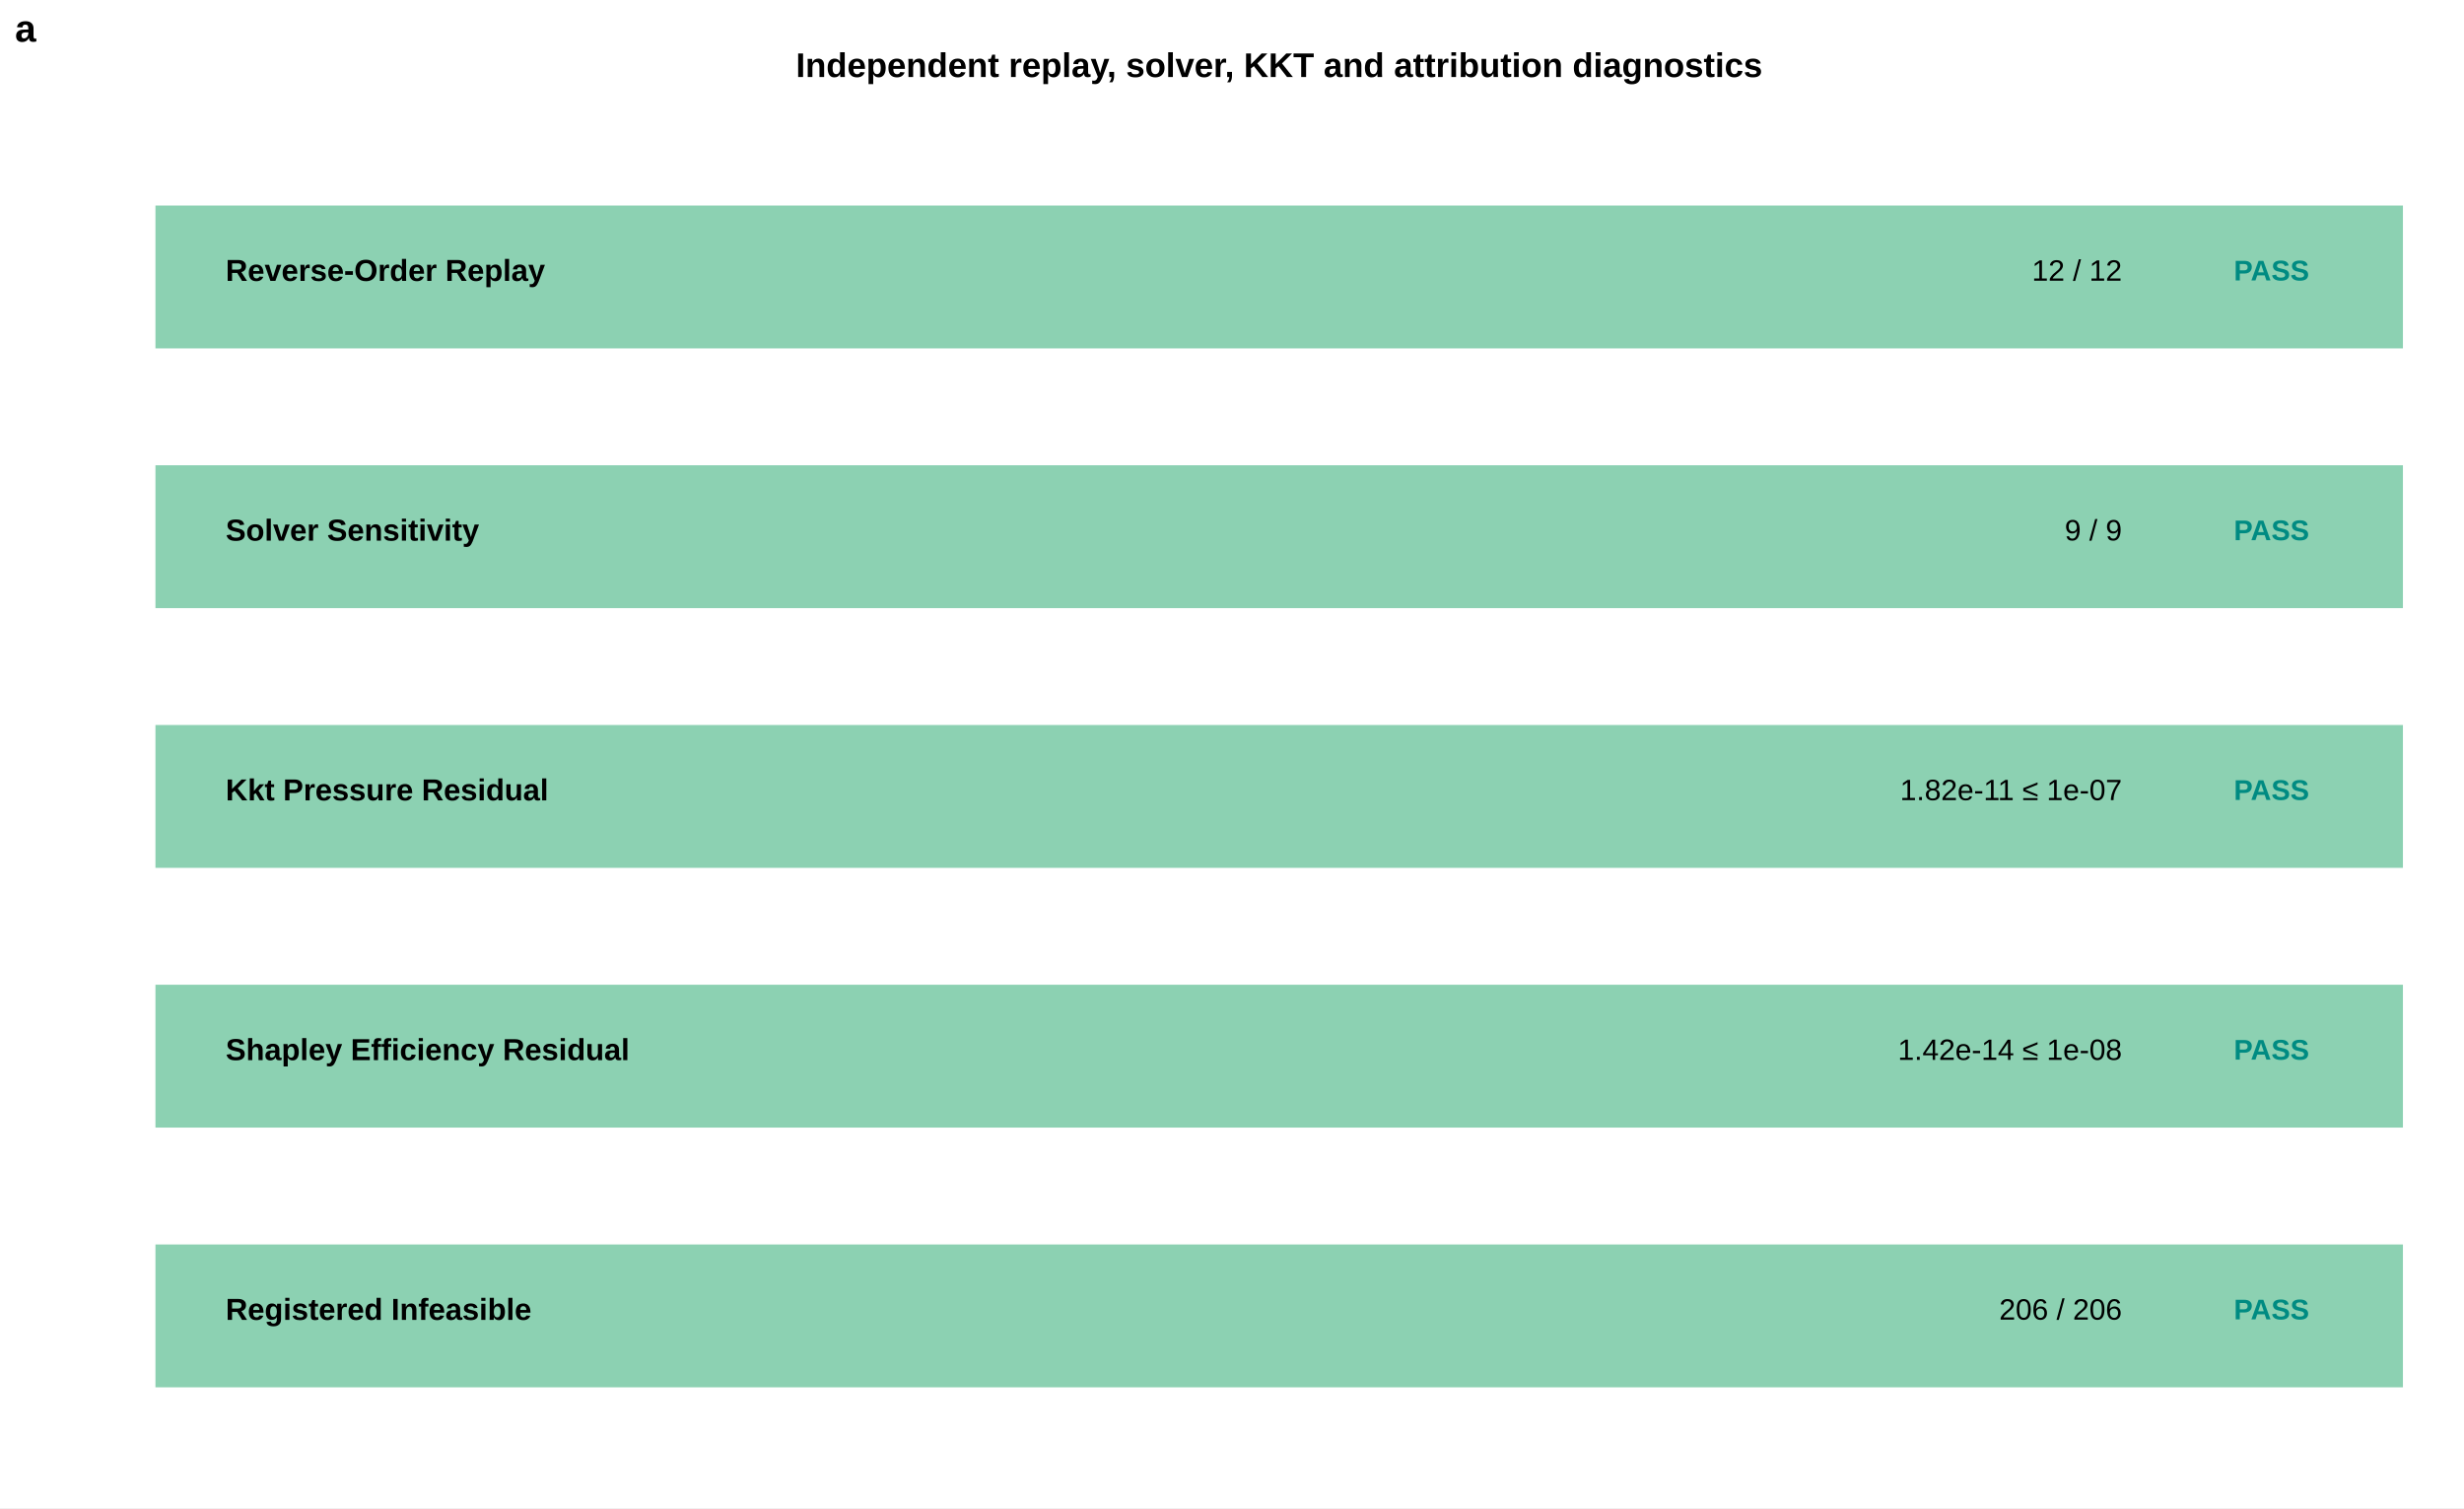
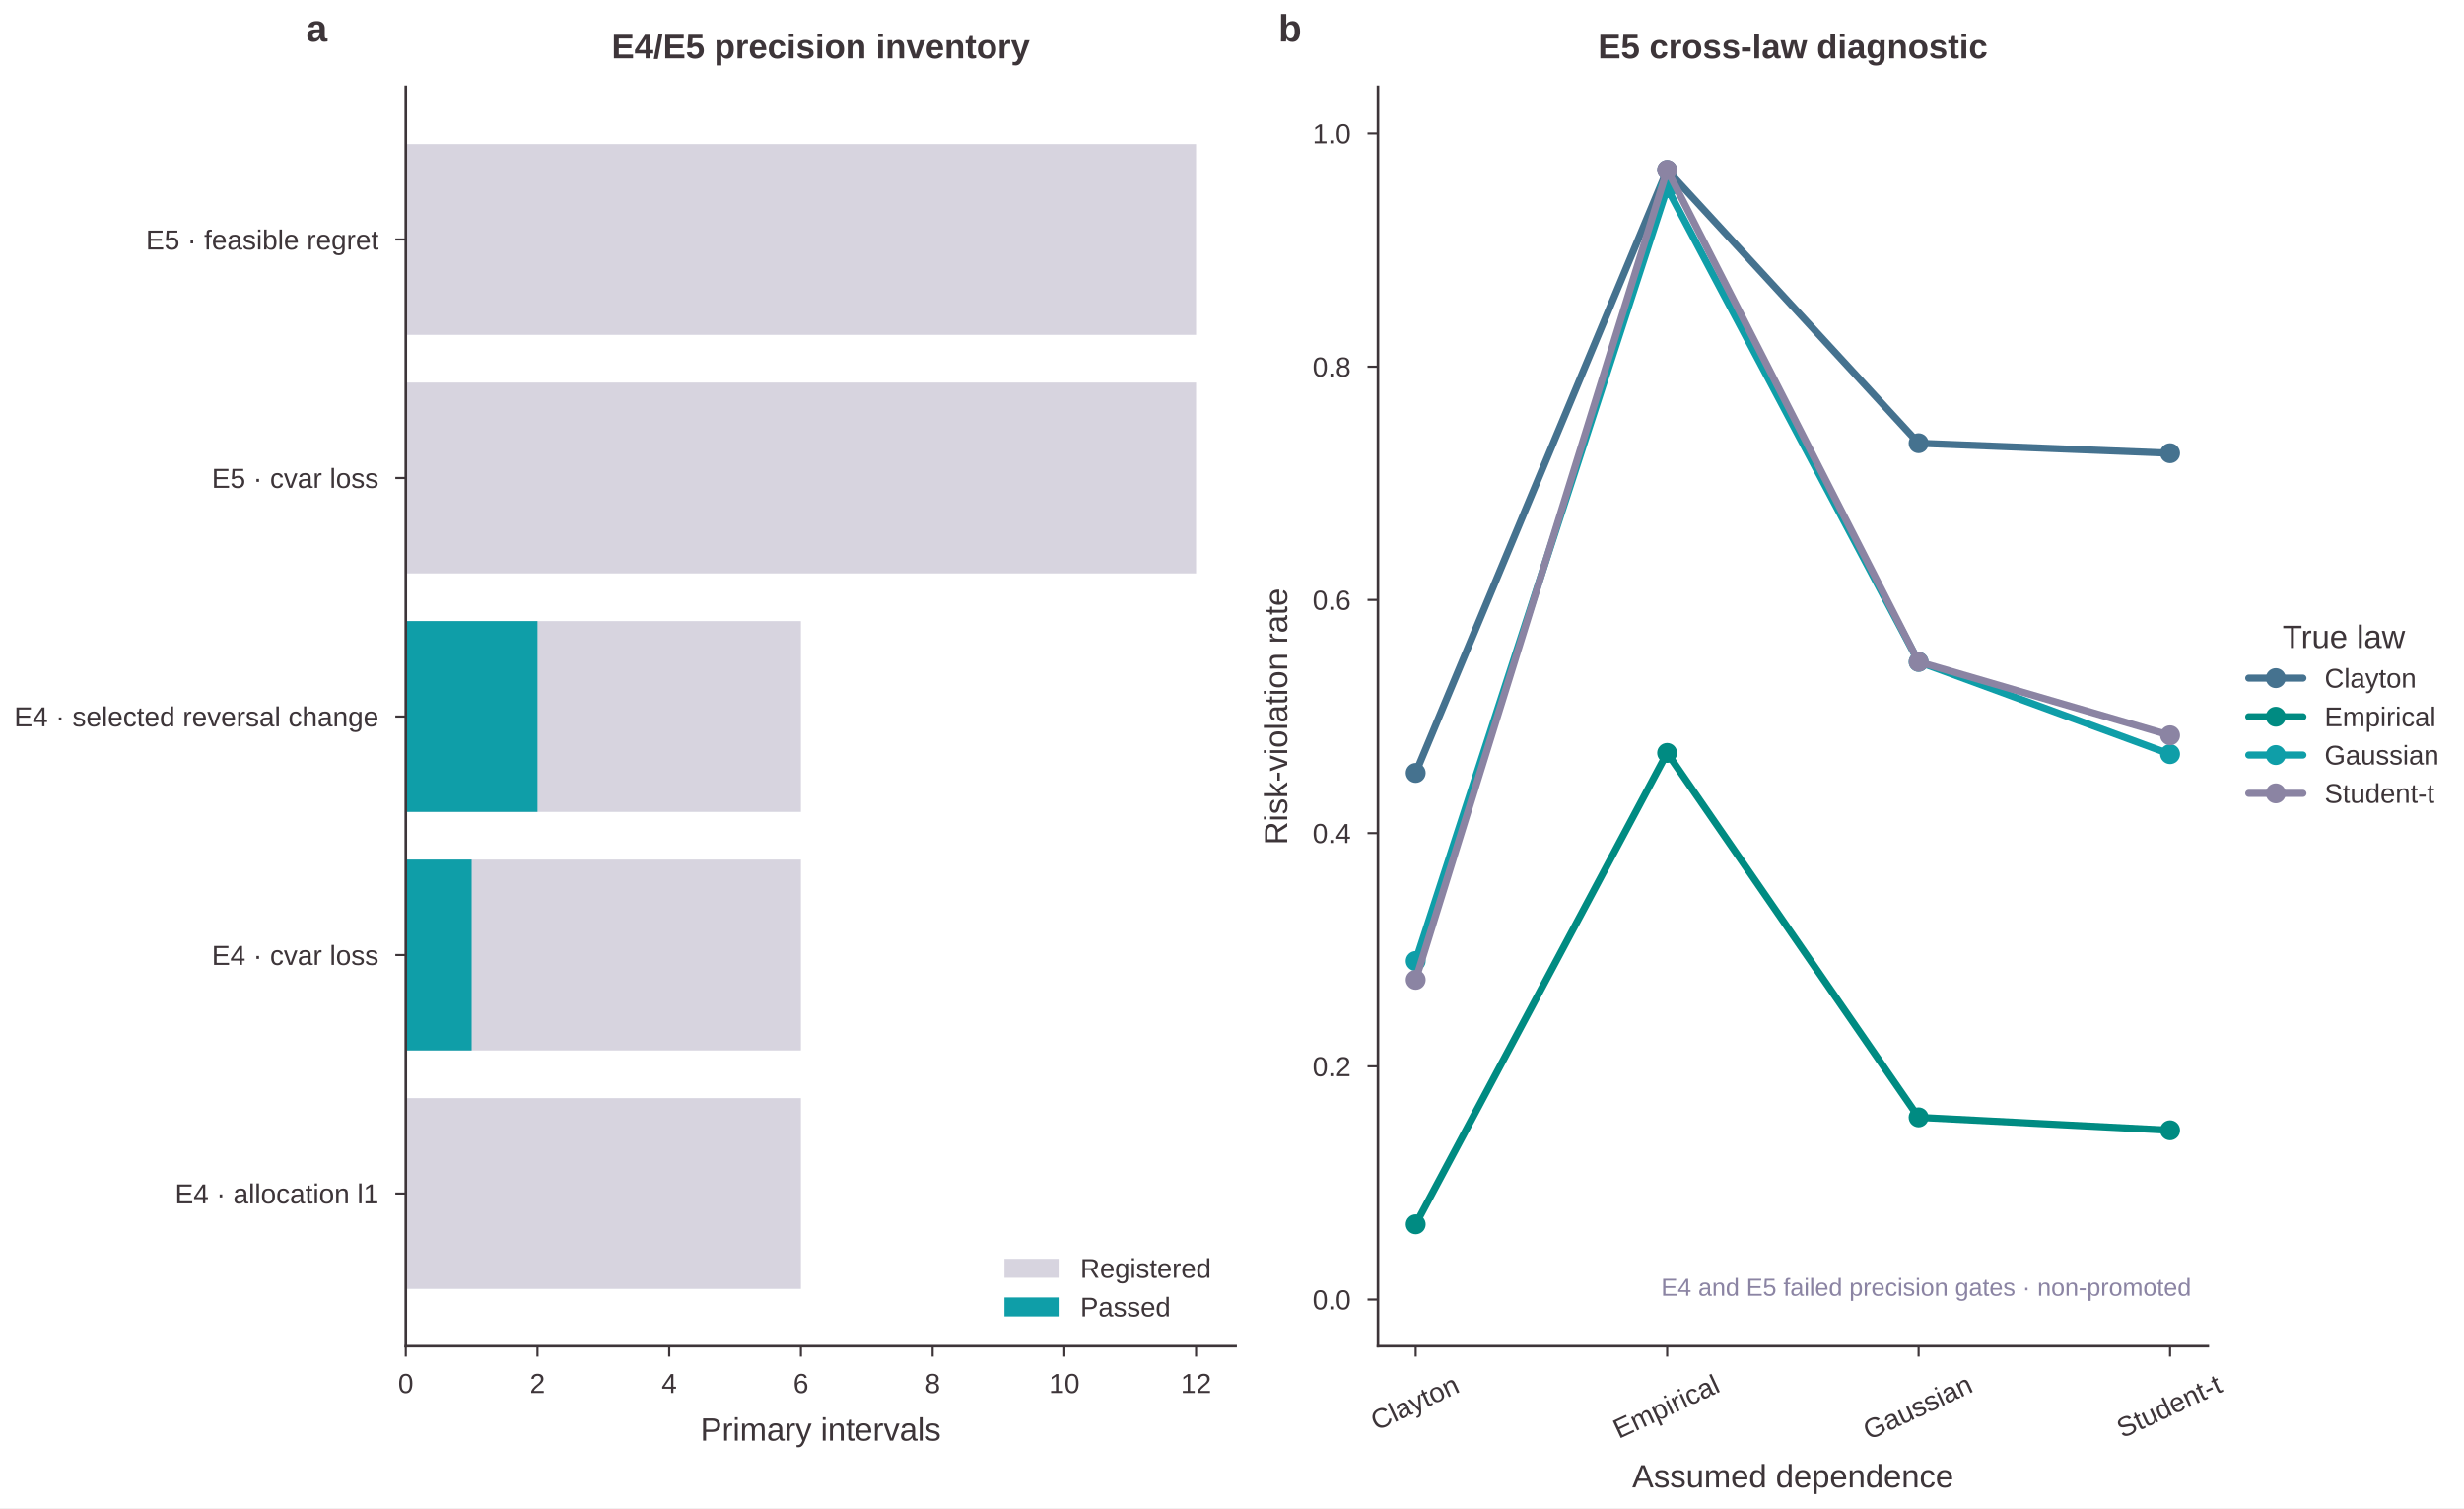
- <svg xmlns="http://www.w3.org/2000/svg" width="518.74pt" height="317.48pt" viewBox="0 0 518.74 317.48" version="1.1">
+ <svg xmlns="http://www.w3.org/2000/svg" xmlns:xlink="http://www.w3.org/1999/xlink" width="518.74pt" height="317.48pt" viewBox="0 0 518.74 317.48" version="1.1">
  <defs>
    <style type="text/css">*{stroke-linejoin: round; stroke-linecap: butt}</style>
  </defs>
  <g id="figure_1">
    <g id="patch_1">
      <path d="M 0 317.48 L 518.74 317.48 L 518.74 0 L 0 0 z " style="fill: #ffffff" />
    </g>
    <g id="axes_1">
      <g id="patch_2">
-         <path d="M 32.724 73.343 L 505.882 73.343 L 505.882 43.269 L 32.724 43.269 z " clip-path="url(#pa401fd4849)" style="fill: #8cd1b2" />
+         <path d="M 85.426 283.399 L 260.122 283.399 L 260.122 18.278 L 85.426 18.278 z " style="fill: #ffffff" />
      </g>
      <g id="patch_3">
-         <path d="M 32.724 128.023 L 505.882 128.023 L 505.882 97.949 L 32.724 97.949 z " clip-path="url(#pa401fd4849)" style="fill: #8cd1b2" />
+         <path d="M 85.426 271.348 L 168.614 271.348 L 168.614 231.178 L 85.426 231.178 z " clip-path="url(#pb77af821e4)" style="fill: #8b84a3; opacity: 0.35" />
      </g>
      <g id="patch_4">
-         <path d="M 32.724 182.702 L 505.882 182.702 L 505.882 152.629 L 32.724 152.629 z " clip-path="url(#pa401fd4849)" style="fill: #8cd1b2" />
+         <path d="M 85.426 221.136 L 168.614 221.136 L 168.614 180.966 L 85.426 180.966 z " clip-path="url(#pb77af821e4)" style="fill: #8b84a3; opacity: 0.35" />
      </g>
      <g id="patch_5">
-         <path d="M 32.724 237.382 L 505.882 237.382 L 505.882 207.308 L 32.724 207.308 z " clip-path="url(#pa401fd4849)" style="fill: #8cd1b2" />
+         <path d="M 85.426 170.924 L 168.614 170.924 L 168.614 130.754 L 85.426 130.754 z " clip-path="url(#pb77af821e4)" style="fill: #8b84a3; opacity: 0.35" />
      </g>
      <g id="patch_6">
-         <path d="M 32.724 292.061 L 505.882 292.061 L 505.882 261.988 L 32.724 261.988 z " clip-path="url(#pa401fd4849)" style="fill: #8cd1b2" />
-       </g>
-       <g id="text_1">
-         <text style="font: 700 8px 'Arial', 'DejaVu Sans', 'Liberation Sans', sans-serif; text-anchor: start" x="3.152" y="8.774" transform="rotate(-0 3.151656 8.773633)">a</text>
-       </g>
-       <g id="text_2">
-         <text style="font: 600 6.4px 'Arial', 'DejaVu Sans', 'Liberation Sans', sans-serif; text-anchor: start" x="47.51" y="59.142" transform="rotate(-0 47.51026 59.14216)">Reverse-Order Replay</text>
-       </g>
-       <g id="text_3">
-         <text style="font: 6.2px 'Arial', 'DejaVu Sans', 'Liberation Sans', sans-serif; text-anchor: end" x="446.738" y="59.089" transform="rotate(-0 446.7377 59.08896)">12 / 12</text>
-       </g>
-       <g id="text_4">
-         <text style="fill: #008b82; font: 700 6px 'Arial', 'DejaVu Sans', 'Liberation Sans', sans-serif; text-anchor: end" x="486.168" y="59.041" transform="rotate(-0 486.1675 59.04147)">PASS</text>
-       </g>
-       <g id="text_5">
-         <text style="font: 600 6.4px 'Arial', 'DejaVu Sans', 'Liberation Sans', sans-serif; text-anchor: start" x="47.51" y="113.822" transform="rotate(-0 47.51026 113.8217)">Solver Sensitivity</text>
-       </g>
-       <g id="text_6">
-         <text style="font: 6.2px 'Arial', 'DejaVu Sans', 'Liberation Sans', sans-serif; text-anchor: end" x="446.738" y="113.769" transform="rotate(-0 446.7377 113.7685)">9 / 9</text>
-       </g>
-       <g id="text_7">
-         <text style="fill: #008b82; font: 700 6px 'Arial', 'DejaVu Sans', 'Liberation Sans', sans-serif; text-anchor: end" x="486.168" y="113.721" transform="rotate(-0 486.1675 113.721)">PASS</text>
-       </g>
-       <g id="text_8">
-         <text style="font: 600 6.4px 'Arial', 'DejaVu Sans', 'Liberation Sans', sans-serif; text-anchor: start" x="47.51" y="168.504" transform="rotate(-0 47.51026 168.5043)">Kkt Pressure Residual</text>
-       </g>
-       <g id="text_9">
-         <text style="font: 6.2px 'Arial', 'DejaVu Sans', 'Liberation Sans', sans-serif; text-anchor: end" x="446.738" y="168.448" transform="rotate(-0 446.7377 168.4481)">1.82e-11 ≤ 1e-07</text>
-       </g>
-       <g id="text_10">
-         <text style="fill: #008b82; font: 700 6px 'Arial', 'DejaVu Sans', 'Liberation Sans', sans-serif; text-anchor: end" x="486.168" y="168.401" transform="rotate(-0 486.1675 168.4006)">PASS</text>
-       </g>
-       <g id="text_11">
-         <text style="font: 600 6.4px 'Arial', 'DejaVu Sans', 'Liberation Sans', sans-serif; text-anchor: start" x="47.51" y="223.181" transform="rotate(-0 47.51026 223.1808)">Shapley Efficiency Residual</text>
-       </g>
-       <g id="text_12">
-         <text style="font: 6.2px 'Arial', 'DejaVu Sans', 'Liberation Sans', sans-serif; text-anchor: end" x="446.738" y="223.128" transform="rotate(-0 446.7377 223.1276)">1.42e-14 ≤ 1e-08</text>
-       </g>
-       <g id="text_13">
-         <text style="fill: #008b82; font: 700 6px 'Arial', 'DejaVu Sans', 'Liberation Sans', sans-serif; text-anchor: end" x="486.168" y="223.08" transform="rotate(-0 486.1675 223.0801)">PASS</text>
+         <path d="M 85.426 120.711 L 251.803 120.711 L 251.803 80.541 L 85.426 80.541 z " clip-path="url(#pb77af821e4)" style="fill: #8b84a3; opacity: 0.35" />
+       </g>
+       <g id="patch_7">
+         <path d="M 85.426 70.499 L 251.803 70.499 L 251.803 30.329 L 85.426 30.329 z " clip-path="url(#pb77af821e4)" style="fill: #8b84a3; opacity: 0.35" />
+       </g>
+       <g id="patch_8">
+         <path d="M 85.426 271.348 L 85.426 271.348 L 85.426 231.178 L 85.426 231.178 z " clip-path="url(#pb77af821e4)" style="fill: #0f9ea8" />
+       </g>
+       <g id="patch_9">
+         <path d="M 85.426 221.136 L 99.291 221.136 L 99.291 180.966 L 85.426 180.966 z " clip-path="url(#pb77af821e4)" style="fill: #0f9ea8" />
+       </g>
+       <g id="patch_10">
+         <path d="M 85.426 170.924 L 113.156 170.924 L 113.156 130.754 L 85.426 130.754 z " clip-path="url(#pb77af821e4)" style="fill: #0f9ea8" />
+       </g>
+       <g id="patch_11">
+         <path d="M 85.426 120.711 L 85.426 120.711 L 85.426 80.541 L 85.426 80.541 z " clip-path="url(#pb77af821e4)" style="fill: #0f9ea8" />
+       </g>
+       <g id="patch_12">
+         <path d="M 85.426 70.499 L 85.426 70.499 L 85.426 30.329 L 85.426 30.329 z " clip-path="url(#pb77af821e4)" style="fill: #0f9ea8" />
+       </g>
+       <g id="matplotlib.axis_1">
+         <g id="xtick_1">
+           <g id="line2d_1">
+             <defs>
+               <path id="m08f2122a7f" d="M 0 0 L 0 2.2 " style="stroke: #3d3539; stroke-width: 0.45" />
+             </defs>
+             <g>
+               <use xlink:href="#m08f2122a7f" x="85.426" y="283.399" style="fill: #3d3539; stroke: #3d3539; stroke-width: 0.45" />
+             </g>
+           </g>
+           <g id="text_1">
+             <text style="fill: #3d3539; font: 5.8px 'Arial', 'DejaVu Sans', 'Liberation Sans', sans-serif; text-anchor: middle" x="85.426" y="293.251" transform="rotate(-0 85.42608 293.2508)">0</text>
+           </g>
+         </g>
+         <g id="xtick_2">
+           <g id="line2d_2">
+             <g>
+               <use xlink:href="#m08f2122a7f" x="113.156" y="283.399" style="fill: #3d3539; stroke: #3d3539; stroke-width: 0.45" />
+             </g>
+           </g>
+           <g id="text_2">
+             <text style="fill: #3d3539; font: 5.8px 'Arial', 'DejaVu Sans', 'Liberation Sans', sans-serif; text-anchor: middle" x="113.156" y="293.251" transform="rotate(-0 113.1556 293.2508)">2</text>
+           </g>
+         </g>
+         <g id="xtick_3">
+           <g id="line2d_3">
+             <g>
+               <use xlink:href="#m08f2122a7f" x="140.885" y="283.399" style="fill: #3d3539; stroke: #3d3539; stroke-width: 0.45" />
+             </g>
+           </g>
+           <g id="text_3">
+             <text style="fill: #3d3539; font: 5.8px 'Arial', 'DejaVu Sans', 'Liberation Sans', sans-serif; text-anchor: middle" x="140.885" y="293.251" transform="rotate(-0 140.885 293.2508)">4</text>
+           </g>
+         </g>
+         <g id="xtick_4">
+           <g id="line2d_4">
+             <g>
+               <use xlink:href="#m08f2122a7f" x="168.614" y="283.399" style="fill: #3d3539; stroke: #3d3539; stroke-width: 0.45" />
+             </g>
+           </g>
+           <g id="text_4">
+             <text style="fill: #3d3539; font: 5.8px 'Arial', 'DejaVu Sans', 'Liberation Sans', sans-serif; text-anchor: middle" x="168.614" y="293.251" transform="rotate(-0 168.6145 293.2508)">6</text>
+           </g>
+         </g>
+         <g id="xtick_5">
+           <g id="line2d_5">
+             <g>
+               <use xlink:href="#m08f2122a7f" x="196.344" y="283.399" style="fill: #3d3539; stroke: #3d3539; stroke-width: 0.45" />
+             </g>
+           </g>
+           <g id="text_5">
+             <text style="fill: #3d3539; font: 5.8px 'Arial', 'DejaVu Sans', 'Liberation Sans', sans-serif; text-anchor: middle" x="196.344" y="293.251" transform="rotate(-0 196.344 293.2508)">8</text>
+           </g>
+         </g>
+         <g id="xtick_6">
+           <g id="line2d_6">
+             <g>
+               <use xlink:href="#m08f2122a7f" x="224.073" y="283.399" style="fill: #3d3539; stroke: #3d3539; stroke-width: 0.45" />
+             </g>
+           </g>
+           <g id="text_6">
+             <text style="fill: #3d3539; font: 5.8px 'Arial', 'DejaVu Sans', 'Liberation Sans', sans-serif; text-anchor: middle" x="224.073" y="293.251" transform="rotate(-0 224.0734 293.2508)">10</text>
+           </g>
+         </g>
+         <g id="xtick_7">
+           <g id="line2d_7">
+             <g>
+               <use xlink:href="#m08f2122a7f" x="251.803" y="283.399" style="fill: #3d3539; stroke: #3d3539; stroke-width: 0.45" />
+             </g>
+           </g>
+           <g id="text_7">
+             <text style="fill: #3d3539; font: 5.8px 'Arial', 'DejaVu Sans', 'Liberation Sans', sans-serif; text-anchor: middle" x="251.803" y="293.251" transform="rotate(-0 251.8029 293.2508)">12</text>
+           </g>
+         </g>
+         <g id="text_8">
+           <text style="fill: #3d3539; font: 6.8px 'Arial', 'DejaVu Sans', 'Liberation Sans', sans-serif; text-anchor: middle" x="172.774" y="303.271" transform="rotate(-0 172.7739 303.2708)">Primary intervals</text>
+         </g>
+       </g>
+       <g id="matplotlib.axis_2">
+         <g id="ytick_1">
+           <g id="line2d_8">
+             <defs>
+               <path id="mf7b29f6e36" d="M 0 0 L -2.2 0 " style="stroke: #3d3539; stroke-width: 0.45" />
+             </defs>
+             <g>
+               <use xlink:href="#mf7b29f6e36" x="85.426" y="251.263" style="fill: #3d3539; stroke: #3d3539; stroke-width: 0.45" />
+             </g>
+           </g>
+           <g id="text_9">
+             <text style="fill: #3d3539; font: 5.8px 'Arial', 'DejaVu Sans', 'Liberation Sans', sans-serif; text-anchor: end" x="79.726" y="253.339" transform="rotate(-0 79.72608 253.3391)">E4 · allocation l1</text>
+           </g>
+         </g>
+         <g id="ytick_2">
+           <g id="line2d_9">
+             <g>
+               <use xlink:href="#mf7b29f6e36" x="85.426" y="201.051" style="fill: #3d3539; stroke: #3d3539; stroke-width: 0.45" />
+             </g>
+           </g>
+           <g id="text_10">
+             <text style="fill: #3d3539; font: 5.8px 'Arial', 'DejaVu Sans', 'Liberation Sans', sans-serif; text-anchor: end" x="79.726" y="203.127" transform="rotate(-0 79.72608 203.1267)">E4 · cvar loss</text>
+           </g>
+         </g>
+         <g id="ytick_3">
+           <g id="line2d_10">
+             <g>
+               <use xlink:href="#mf7b29f6e36" x="85.426" y="150.839" style="fill: #3d3539; stroke: #3d3539; stroke-width: 0.45" />
+             </g>
+           </g>
+           <g id="text_11">
+             <text style="fill: #3d3539; font: 5.8px 'Arial', 'DejaVu Sans', 'Liberation Sans', sans-serif; text-anchor: end" x="79.726" y="152.914" transform="rotate(-0 79.72608 152.9144)">E4 · selected reversal change</text>
+           </g>
+         </g>
+         <g id="ytick_4">
+           <g id="line2d_11">
+             <g>
+               <use xlink:href="#mf7b29f6e36" x="85.426" y="100.626" style="fill: #3d3539; stroke: #3d3539; stroke-width: 0.45" />
+             </g>
+           </g>
+           <g id="text_12">
+             <text style="fill: #3d3539; font: 5.8px 'Arial', 'DejaVu Sans', 'Liberation Sans', sans-serif; text-anchor: end" x="79.726" y="102.702" transform="rotate(-0 79.72608 102.7021)">E5 · cvar loss</text>
+           </g>
+         </g>
+         <g id="ytick_5">
+           <g id="line2d_12">
+             <g>
+               <use xlink:href="#mf7b29f6e36" x="85.426" y="50.414" style="fill: #3d3539; stroke: #3d3539; stroke-width: 0.45" />
+             </g>
+           </g>
+           <g id="text_13">
+             <text style="fill: #3d3539; font: 5.8px 'Arial', 'DejaVu Sans', 'Liberation Sans', sans-serif; text-anchor: end" x="79.726" y="52.525" transform="rotate(-0 79.72608 52.52506)">E5 · feasible regret</text>
+           </g>
+         </g>
+       </g>
+       <g id="patch_13">
+         <path d="M 85.426 283.399 L 85.426 18.278 " style="fill: none; stroke: #3d3539; stroke-width: 0.55; stroke-linejoin: miter; stroke-linecap: square" />
+       </g>
+       <g id="patch_14">
+         <path d="M 85.426 283.399 L 260.122 283.399 " style="fill: none; stroke: #3d3539; stroke-width: 0.55; stroke-linejoin: miter; stroke-linecap: square" />
      </g>
      <g id="text_14">
-         <text style="font: 600 6.4px 'Arial', 'DejaVu Sans', 'Liberation Sans', sans-serif; text-anchor: start" x="47.51" y="277.86" transform="rotate(-0 47.51026 277.8604)">Registered Infeasible</text>
+         <text style="fill: #3d3539; font: 700 8px 'Arial', 'DejaVu Sans', 'Liberation Sans', sans-serif; text-anchor: start" x="64.463" y="8.746" transform="rotate(-0 64.4626 8.74566)">a</text>
      </g>
      <g id="text_15">
-         <text style="font: 6.2px 'Arial', 'DejaVu Sans', 'Liberation Sans', sans-serif; text-anchor: end" x="446.738" y="277.807" transform="rotate(-0 446.7377 277.8072)">206 / 206</text>
-       </g>
-       <g id="text_16">
-         <text style="fill: #008b82; font: 700 6px 'Arial', 'DejaVu Sans', 'Liberation Sans', sans-serif; text-anchor: end" x="486.168" y="277.76" transform="rotate(-0 486.1675 277.7597)">PASS</text>
-       </g>
-       <g id="text_17">
-         <text style="font: 600 7.2px 'Arial', 'DejaVu Sans', 'Liberation Sans', sans-serif; text-anchor: middle" x="269.303" y="16.21" transform="rotate(-0 269.3033 16.21047)">Independent replay, solver, KKT and attribution diagnostics</text>
+         <text style="fill: #3d3539; font: 600 7.2px 'Arial', 'DejaVu Sans', 'Liberation Sans', sans-serif; text-anchor: middle" x="172.774" y="12.278" transform="rotate(-0 172.7739 12.27805)">E4/E5 precision inventory</text>
+       </g>
+       <g id="legend_1">
+         <g id="patch_15">
+           <path d="M 211.469 269.007 L 222.869 269.007 L 222.869 265.017 L 211.469 265.017 z " style="fill: #8b84a3; opacity: 0.35" />
+         </g>
+         <g id="text_16">
+           <text style="fill: #3d3539; font: 5.7px 'Arial', 'DejaVu Sans', 'Liberation Sans', sans-serif; text-anchor: start" x="227.429" y="269.007" transform="rotate(-0 227.4287 269.0067)">Registered</text>
+         </g>
+         <g id="patch_16">
+           <path d="M 211.469 277.136 L 222.869 277.136 L 222.869 273.146 L 211.469 273.146 z " style="fill: #0f9ea8" />
+         </g>
+         <g id="text_17">
+           <text style="fill: #3d3539; font: 5.7px 'Arial', 'DejaVu Sans', 'Liberation Sans', sans-serif; text-anchor: start" x="227.429" y="277.136" transform="rotate(-0 227.4287 277.1363)">Passed</text>
+         </g>
+       </g>
+     </g>
+     <g id="axes_2">
+       <g id="patch_17">
+         <path d="M 290.103 283.399 L 464.799 283.399 L 464.799 18.278 L 290.103 18.278 z " style="fill: #ffffff" />
+       </g>
+       <g id="matplotlib.axis_3">
+         <g id="xtick_8">
+           <g id="line2d_13">
+             <g>
+               <use xlink:href="#m08f2122a7f" x="298.044" y="283.399" style="fill: #3d3539; stroke: #3d3539; stroke-width: 0.45" />
+             </g>
+           </g>
+           <g id="text_18">
+             <text style="fill: #3d3539; font: 5.8px 'Arial', 'DejaVu Sans', 'Liberation Sans', sans-serif" transform="translate(289.7668 301.2365) rotate(-25)">Clayton</text>
+           </g>
+         </g>
+         <g id="xtick_9">
+           <g id="line2d_14">
+             <g>
+               <use xlink:href="#m08f2122a7f" x="350.982" y="283.399" style="fill: #3d3539; stroke: #3d3539; stroke-width: 0.45" />
+             </g>
+           </g>
+           <g id="text_19">
+             <text style="fill: #3d3539; font: 5.8px 'Arial', 'DejaVu Sans', 'Liberation Sans', sans-serif" transform="translate(340.8087 302.9404) rotate(-25)">Empirical</text>
+           </g>
+         </g>
+         <g id="xtick_10">
+           <g id="line2d_15">
+             <g>
+               <use xlink:href="#m08f2122a7f" x="403.92" y="283.399" style="fill: #3d3539; stroke: #3d3539; stroke-width: 0.45" />
+             </g>
+           </g>
+           <g id="text_20">
+             <text style="fill: #3d3539; font: 5.8px 'Arial', 'DejaVu Sans', 'Liberation Sans', sans-serif" transform="translate(393.4507 303.2165) rotate(-25)">Gaussian</text>
+           </g>
+         </g>
+         <g id="xtick_11">
+           <g id="line2d_16">
+             <g>
+               <use xlink:href="#m08f2122a7f" x="456.858" y="283.399" style="fill: #3d3539; stroke: #3d3539; stroke-width: 0.45" />
+             </g>
+           </g>
+           <g id="text_21">
+             <text style="fill: #3d3539; font: 5.8px 'Arial', 'DejaVu Sans', 'Liberation Sans', sans-serif" transform="translate(446.8265 302.8082) rotate(-25)">Student-t</text>
+           </g>
+         </g>
+         <g id="text_22">
+           <text style="fill: #3d3539; font: 6.8px 'Arial', 'DejaVu Sans', 'Liberation Sans', sans-serif; text-anchor: middle" x="377.451" y="313.129" transform="rotate(-0 377.4509 313.1286)">Assumed dependence</text>
+         </g>
+       </g>
+       <g id="matplotlib.axis_4">
+         <g id="ytick_6">
+           <g id="line2d_17">
+             <g>
+               <use xlink:href="#mf7b29f6e36" x="290.103" y="273.58" style="fill: #3d3539; stroke: #3d3539; stroke-width: 0.45" />
+             </g>
+           </g>
+           <g id="text_23">
+             <text style="fill: #3d3539; font: 5.8px 'Arial', 'DejaVu Sans', 'Liberation Sans', sans-serif; text-anchor: end" x="284.403" y="275.656" transform="rotate(-0 284.403 275.6557)">0.0</text>
+           </g>
+         </g>
+         <g id="ytick_7">
+           <g id="line2d_18">
+             <g>
+               <use xlink:href="#mf7b29f6e36" x="290.103" y="224.483" style="fill: #3d3539; stroke: #3d3539; stroke-width: 0.45" />
+             </g>
+           </g>
+           <g id="text_24">
+             <text style="fill: #3d3539; font: 5.8px 'Arial', 'DejaVu Sans', 'Liberation Sans', sans-serif; text-anchor: end" x="284.403" y="226.559" transform="rotate(-0 284.403 226.5592)">0.2</text>
+           </g>
+         </g>
+         <g id="ytick_8">
+           <g id="line2d_19">
+             <g>
+               <use xlink:href="#mf7b29f6e36" x="290.103" y="175.387" style="fill: #3d3539; stroke: #3d3539; stroke-width: 0.45" />
+             </g>
+           </g>
+           <g id="text_25">
+             <text style="fill: #3d3539; font: 5.8px 'Arial', 'DejaVu Sans', 'Liberation Sans', sans-serif; text-anchor: end" x="284.403" y="177.463" transform="rotate(-0 284.403 177.4627)">0.4</text>
+           </g>
+         </g>
+         <g id="ytick_9">
+           <g id="line2d_20">
+             <g>
+               <use xlink:href="#mf7b29f6e36" x="290.103" y="126.29" style="fill: #3d3539; stroke: #3d3539; stroke-width: 0.45" />
+             </g>
+           </g>
+           <g id="text_26">
+             <text style="fill: #3d3539; font: 5.8px 'Arial', 'DejaVu Sans', 'Liberation Sans', sans-serif; text-anchor: end" x="284.403" y="128.366" transform="rotate(-0 284.403 128.3661)">0.6</text>
+           </g>
+         </g>
+         <g id="ytick_10">
+           <g id="line2d_21">
+             <g>
+               <use xlink:href="#mf7b29f6e36" x="290.103" y="77.194" style="fill: #3d3539; stroke: #3d3539; stroke-width: 0.45" />
+             </g>
+           </g>
+           <g id="text_27">
+             <text style="fill: #3d3539; font: 5.8px 'Arial', 'DejaVu Sans', 'Liberation Sans', sans-serif; text-anchor: end" x="284.403" y="79.27" transform="rotate(-0 284.403 79.26963)">0.8</text>
+           </g>
+         </g>
+         <g id="ytick_11">
+           <g id="line2d_22">
+             <g>
+               <use xlink:href="#mf7b29f6e36" x="290.103" y="28.097" style="fill: #3d3539; stroke: #3d3539; stroke-width: 0.45" />
+             </g>
+           </g>
+           <g id="text_28">
+             <text style="fill: #3d3539; font: 5.8px 'Arial', 'DejaVu Sans', 'Liberation Sans', sans-serif; text-anchor: end" x="284.403" y="30.173" transform="rotate(-0 284.403 30.17311)">1.0</text>
+           </g>
+         </g>
+         <g id="text_29">
+           <text style="fill: #3d3539; font: 6.8px 'Arial', 'DejaVu Sans', 'Liberation Sans', sans-serif; text-anchor: middle" x="270.99" y="150.839" transform="rotate(-90 270.9895 150.8386)">Risk-violation rate</text>
+         </g>
+       </g>
+       <g id="line2d_23">
+         <path d="M 298.044 162.717 L 350.982 35.769 L 403.92 93.304 L 456.858 95.407 " clip-path="url(#p9dbc2ea5e6)" style="fill: none; stroke: #45728f; stroke-width: 1.5; stroke-linecap: round" />
+         <defs>
+           <path id="mc3e5dd1e5a" d="M 0 1.6 C 0.424 1.6 0.831 1.431 1.131 1.131 C 1.431 0.831 1.6 0.424 1.6 0 C 1.6 -0.424 1.431 -0.831 1.131 -1.131 C 0.831 -1.431 0.424 -1.6 0 -1.6 C -0.424 -1.6 -0.831 -1.431 -1.131 -1.131 C -1.431 -0.831 -1.6 -0.424 -1.6 0 C -1.6 0.424 -1.431 0.831 -1.131 1.131 C -0.831 1.431 -0.424 1.6 0 1.6 z " style="stroke: #45728f" />
+         </defs>
+         <g clip-path="url(#p9dbc2ea5e6)">
+           <use xlink:href="#mc3e5dd1e5a" x="298.044" y="162.717" style="fill: #45728f; stroke: #45728f" />
+           <use xlink:href="#mc3e5dd1e5a" x="350.982" y="35.769" style="fill: #45728f; stroke: #45728f" />
+           <use xlink:href="#mc3e5dd1e5a" x="403.92" y="93.304" style="fill: #45728f; stroke: #45728f" />
+           <use xlink:href="#mc3e5dd1e5a" x="456.858" y="95.407" style="fill: #45728f; stroke: #45728f" />
+         </g>
+       </g>
+       <g id="line2d_24">
+         <path d="M 298.044 257.742 L 350.982 158.51 L 403.92 235.223 L 456.858 237.945 " clip-path="url(#p9dbc2ea5e6)" style="fill: none; stroke: #008b82; stroke-width: 1.5; stroke-linecap: round" />
+         <defs>
+           <path id="me98bbd291b" d="M 0 1.6 C 0.424 1.6 0.831 1.431 1.131 1.131 C 1.431 0.831 1.6 0.424 1.6 0 C 1.6 -0.424 1.431 -0.831 1.131 -1.131 C 0.831 -1.431 0.424 -1.6 0 -1.6 C -0.424 -1.6 -0.831 -1.431 -1.131 -1.131 C -1.431 -0.831 -1.6 -0.424 -1.6 0 C -1.6 0.424 -1.431 0.831 -1.131 1.131 C -0.831 1.431 -0.424 1.6 0 1.6 z " style="stroke: #008b82" />
+         </defs>
+         <g clip-path="url(#p9dbc2ea5e6)">
+           <use xlink:href="#me98bbd291b" x="298.044" y="257.742" style="fill: #008b82; stroke: #008b82" />
+           <use xlink:href="#me98bbd291b" x="350.982" y="158.51" style="fill: #008b82; stroke: #008b82" />
+           <use xlink:href="#me98bbd291b" x="403.92" y="235.223" style="fill: #008b82; stroke: #008b82" />
+           <use xlink:href="#me98bbd291b" x="456.858" y="237.945" style="fill: #008b82; stroke: #008b82" />
+         </g>
+       </g>
+       <g id="line2d_25">
+         <path d="M 298.044 202.311 L 350.982 39.604 L 403.92 139.332 L 456.858 158.757 " clip-path="url(#p9dbc2ea5e6)" style="fill: none; stroke: #0f9ea8; stroke-width: 1.5; stroke-linecap: round" />
+         <defs>
+           <path id="m36cce0818f" d="M 0 1.6 C 0.424 1.6 0.831 1.431 1.131 1.131 C 1.431 0.831 1.6 0.424 1.6 0 C 1.6 -0.424 1.431 -0.831 1.131 -1.131 C 0.831 -1.431 0.424 -1.6 0 -1.6 C -0.424 -1.6 -0.831 -1.431 -1.131 -1.131 C -1.431 -0.831 -1.6 -0.424 -1.6 0 C -1.6 0.424 -1.431 0.831 -1.131 1.131 C -0.831 1.431 -0.424 1.6 0 1.6 z " style="stroke: #0f9ea8" />
+         </defs>
+         <g clip-path="url(#p9dbc2ea5e6)">
+           <use xlink:href="#m36cce0818f" x="298.044" y="202.311" style="fill: #0f9ea8; stroke: #0f9ea8" />
+           <use xlink:href="#m36cce0818f" x="350.982" y="39.604" style="fill: #0f9ea8; stroke: #0f9ea8" />
+           <use xlink:href="#m36cce0818f" x="403.92" y="139.332" style="fill: #0f9ea8; stroke: #0f9ea8" />
+           <use xlink:href="#m36cce0818f" x="456.858" y="158.757" style="fill: #0f9ea8; stroke: #0f9ea8" />
+         </g>
+       </g>
+       <g id="line2d_26">
+         <path d="M 298.044 206.27 L 350.982 35.769 L 403.92 139.332 L 456.858 154.798 " clip-path="url(#p9dbc2ea5e6)" style="fill: none; stroke: #8b84a3; stroke-width: 1.5; stroke-linecap: round" />
+         <defs>
+           <path id="m031d49227c" d="M 0 1.6 C 0.424 1.6 0.831 1.431 1.131 1.131 C 1.431 0.831 1.6 0.424 1.6 0 C 1.6 -0.424 1.431 -0.831 1.131 -1.131 C 0.831 -1.431 0.424 -1.6 0 -1.6 C -0.424 -1.6 -0.831 -1.431 -1.131 -1.131 C -1.431 -0.831 -1.6 -0.424 -1.6 0 C -1.6 0.424 -1.431 0.831 -1.131 1.131 C -0.831 1.431 -0.424 1.6 0 1.6 z " style="stroke: #8b84a3" />
+         </defs>
+         <g clip-path="url(#p9dbc2ea5e6)">
+           <use xlink:href="#m031d49227c" x="298.044" y="206.27" style="fill: #8b84a3; stroke: #8b84a3" />
+           <use xlink:href="#m031d49227c" x="350.982" y="35.769" style="fill: #8b84a3; stroke: #8b84a3" />
+           <use xlink:href="#m031d49227c" x="403.92" y="139.332" style="fill: #8b84a3; stroke: #8b84a3" />
+           <use xlink:href="#m031d49227c" x="456.858" y="154.798" style="fill: #8b84a3; stroke: #8b84a3" />
+         </g>
+       </g>
+       <g id="patch_18">
+         <path d="M 290.103 283.399 L 290.103 18.278 " style="fill: none; stroke: #3d3539; stroke-width: 0.55; stroke-linejoin: miter; stroke-linecap: square" />
+       </g>
+       <g id="patch_19">
+         <path d="M 290.103 283.399 L 464.799 283.399 " style="fill: none; stroke: #3d3539; stroke-width: 0.55; stroke-linejoin: miter; stroke-linecap: square" />
+       </g>
+       <g id="text_30">
+         <text style="fill: #3d3539; font: 700 8px 'Arial', 'DejaVu Sans', 'Liberation Sans', sans-serif; text-anchor: start" x="269.14" y="8.746" transform="rotate(-0 269.1396 8.74566)">b</text>
+       </g>
+       <g id="text_31">
+         <text style="fill: #8b84a3; font: 5.2px 'Arial', 'DejaVu Sans', 'Liberation Sans', sans-serif; text-anchor: end" x="461.305" y="272.794" transform="rotate(-0 461.3048 272.7944)">E4 and E5 failed precision gates · non-promoted</text>
+       </g>
+       <g id="text_32">
+         <text style="fill: #3d3539; font: 600 7.2px 'Arial', 'DejaVu Sans', 'Liberation Sans', sans-serif; text-anchor: middle" x="377.451" y="12.278" transform="rotate(-0 377.4509 12.27805)">E5 cross-law diagnostic</text>
+       </g>
+       <g id="legend_2">
+         <g id="text_33">
+           <text style="fill: #3d3539; font: 6.8px 'Arial', 'DejaVu Sans', 'Liberation Sans', sans-serif; text-anchor: start" x="480.533" y="136.403" transform="rotate(-0 480.5332 136.4028)">True law</text>
+         </g>
+         <g id="line2d_27">
+           <path d="M 473.423 142.759 L 479.123 142.759 L 484.823 142.759 " style="fill: none; stroke: #45728f; stroke-width: 1.5; stroke-linecap: round" />
+           <g>
+             <use xlink:href="#mc3e5dd1e5a" x="479.123" y="142.759" style="fill: #45728f; stroke: #45728f" />
+           </g>
+         </g>
+         <g id="text_34">
+           <text style="fill: #3d3539; font: 5.7px 'Arial', 'DejaVu Sans', 'Liberation Sans', sans-serif; text-anchor: start" x="489.383" y="144.754" transform="rotate(-0 489.3826 144.7537)">Clayton</text>
+         </g>
+         <g id="line2d_28">
+           <path d="M 473.423 150.888 L 479.123 150.888 L 484.823 150.888 " style="fill: none; stroke: #008b82; stroke-width: 1.5; stroke-linecap: round" />
+           <g>
+             <use xlink:href="#me98bbd291b" x="479.123" y="150.888" style="fill: #008b82; stroke: #008b82" />
+           </g>
+         </g>
+         <g id="text_35">
+           <text style="fill: #3d3539; font: 5.7px 'Arial', 'DejaVu Sans', 'Liberation Sans', sans-serif; text-anchor: start" x="489.383" y="152.883" transform="rotate(-0 489.3826 152.8833)">Empirical</text>
+         </g>
+         <g id="line2d_29">
+           <path d="M 473.423 158.951 L 479.123 158.951 L 484.823 158.951 " style="fill: none; stroke: #0f9ea8; stroke-width: 1.5; stroke-linecap: round" />
+           <g>
+             <use xlink:href="#m36cce0818f" x="479.123" y="158.951" style="fill: #0f9ea8; stroke: #0f9ea8" />
+           </g>
+         </g>
+         <g id="text_36">
+           <text style="fill: #3d3539; font: 5.7px 'Arial', 'DejaVu Sans', 'Liberation Sans', sans-serif; text-anchor: start" x="489.383" y="160.946" transform="rotate(-0 489.3826 160.9461)">Gaussian</text>
+         </g>
+         <g id="line2d_30">
+           <path d="M 473.423 167.014 L 479.123 167.014 L 484.823 167.014 " style="fill: none; stroke: #8b84a3; stroke-width: 1.5; stroke-linecap: round" />
+           <g>
+             <use xlink:href="#m031d49227c" x="479.123" y="167.014" style="fill: #8b84a3; stroke: #8b84a3" />
+           </g>
+         </g>
+         <g id="text_37">
+           <text style="fill: #3d3539; font: 5.7px 'Arial', 'DejaVu Sans', 'Liberation Sans', sans-serif; text-anchor: start" x="489.383" y="169.009" transform="rotate(-0 489.3826 169.009)">Student-t</text>
+         </g>
      </g>
    </g>
  </g>
  <defs>
-     <clipPath id="pa401fd4849">
-       <rect x="22.867" y="19.21" width="492.873" height="295.27" />
+     <clipPath id="pb77af821e4">
+       <rect x="85.426" y="18.278" width="174.696" height="265.121" />
+     </clipPath>
+     <clipPath id="p9dbc2ea5e6">
+       <rect x="290.103" y="18.278" width="174.696" height="265.121" />
    </clipPath>
  </defs>
</svg>
